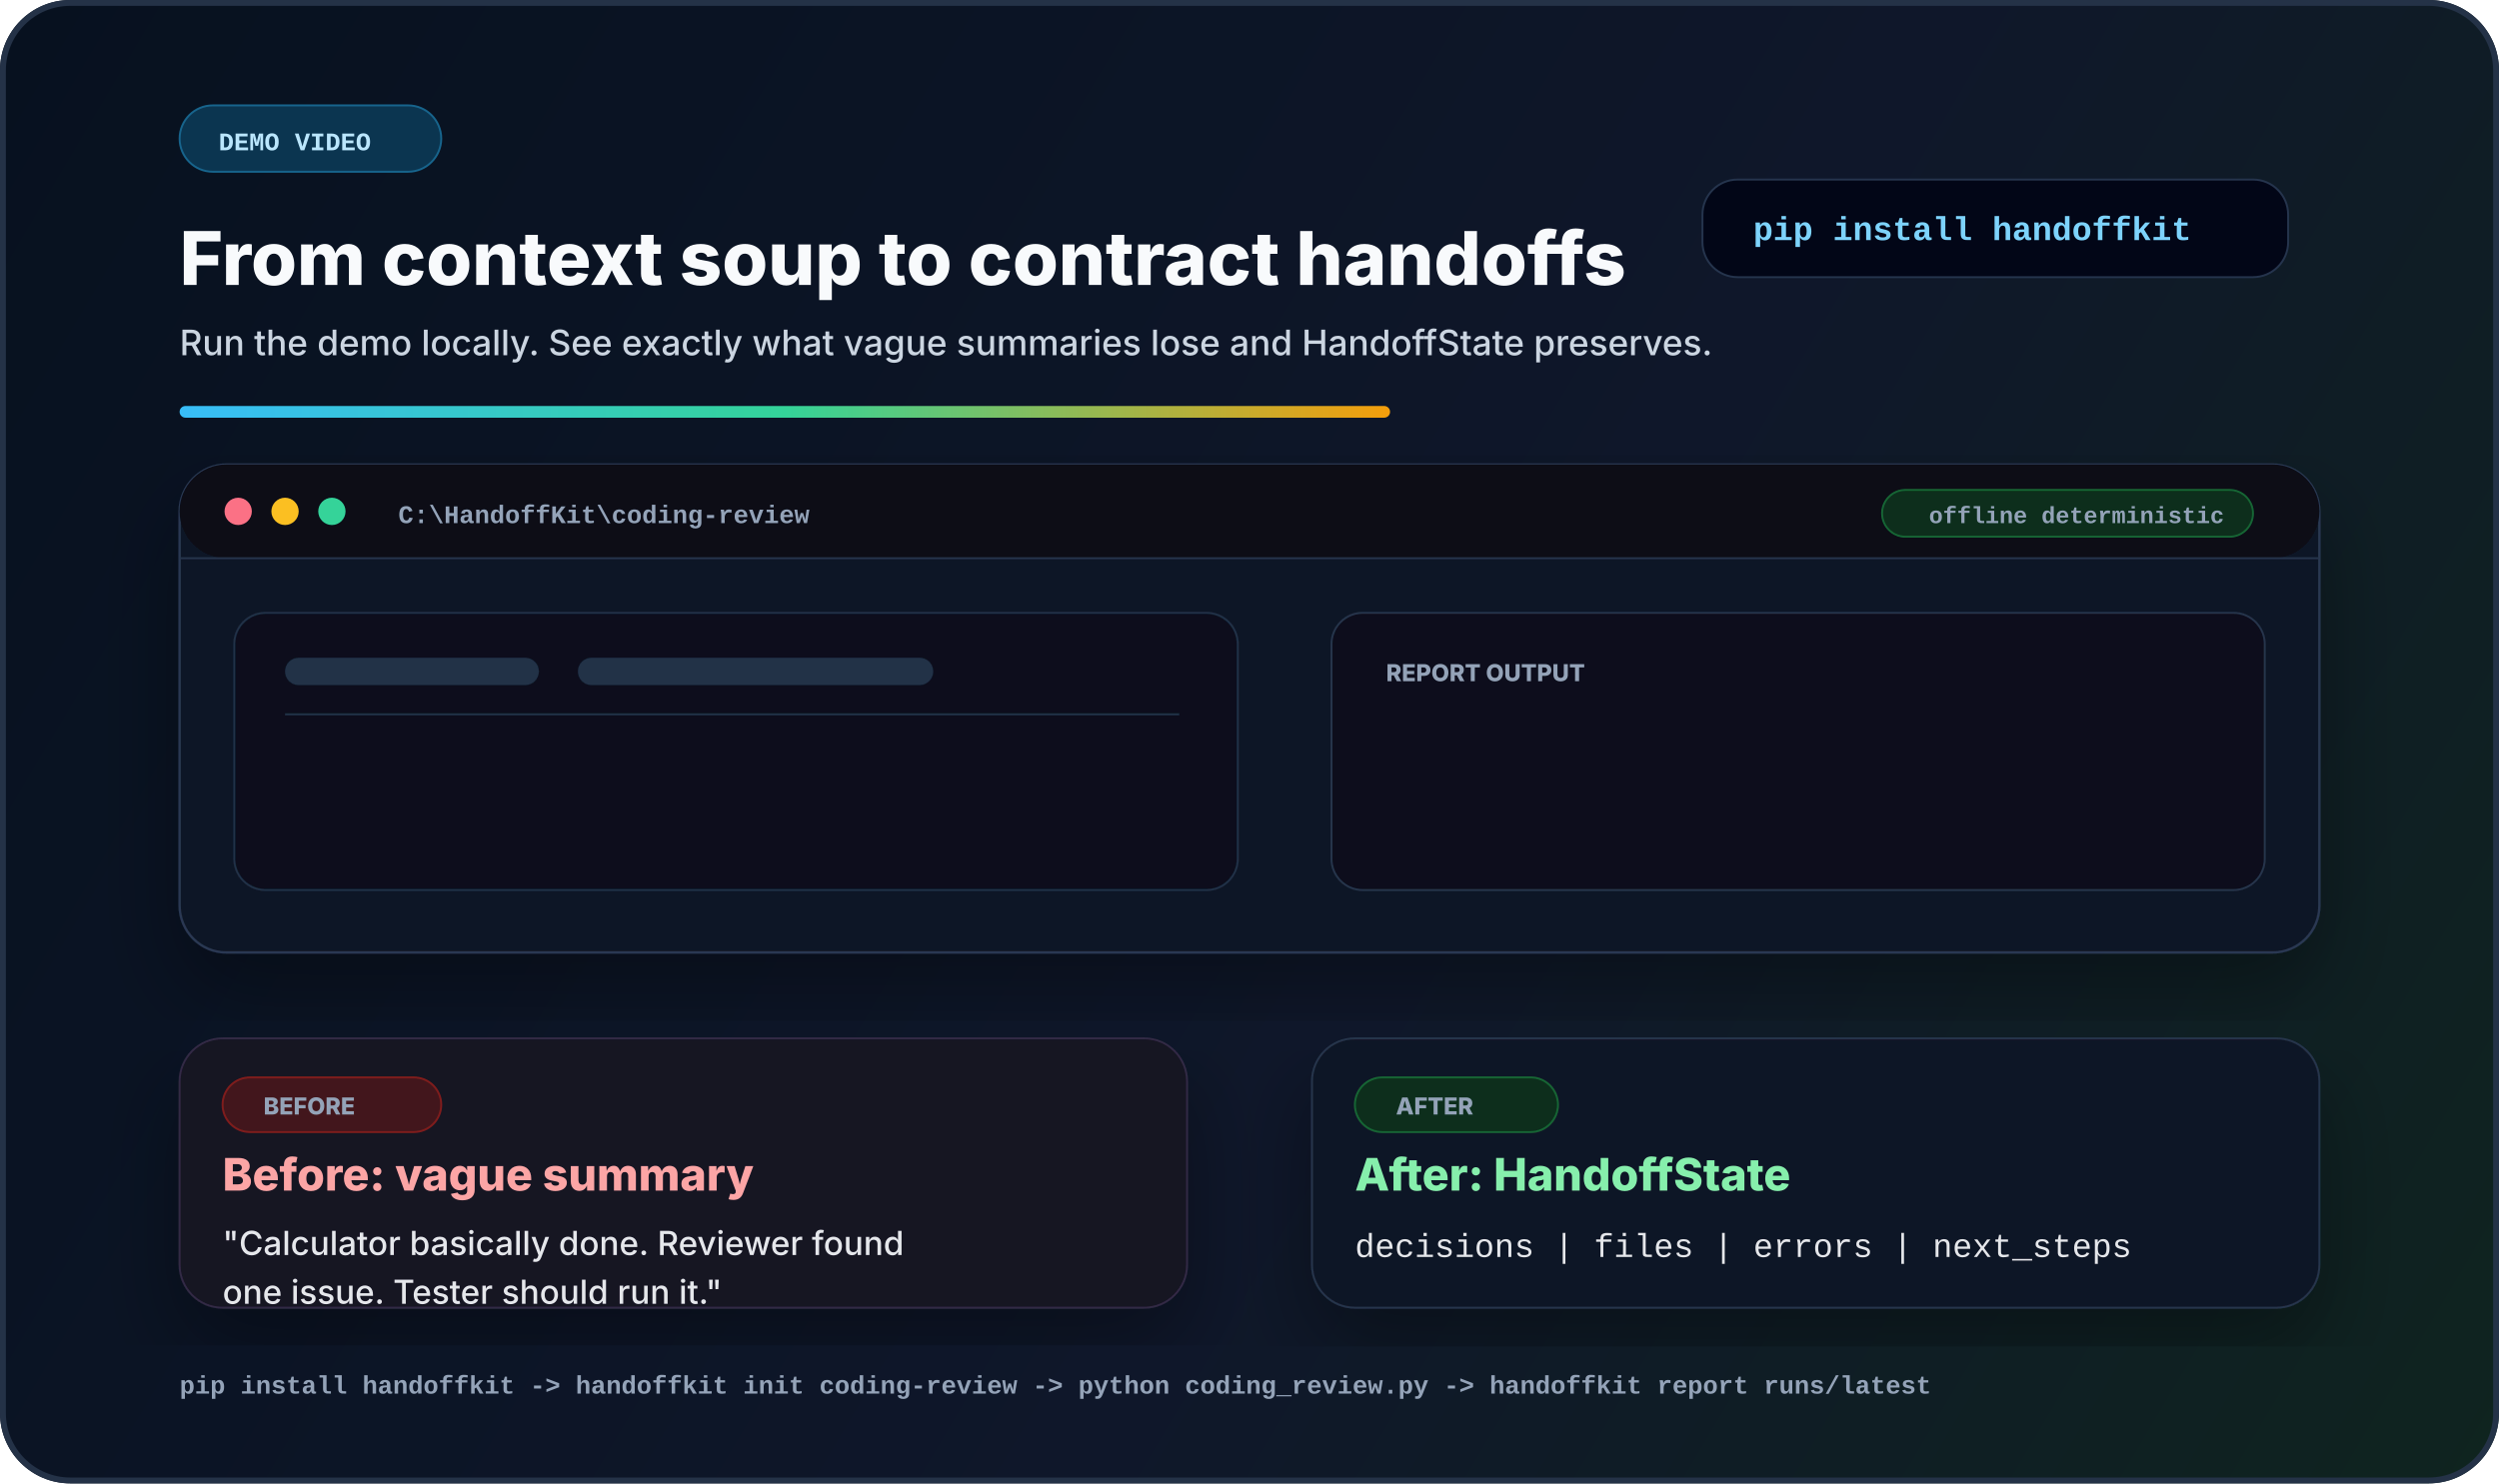
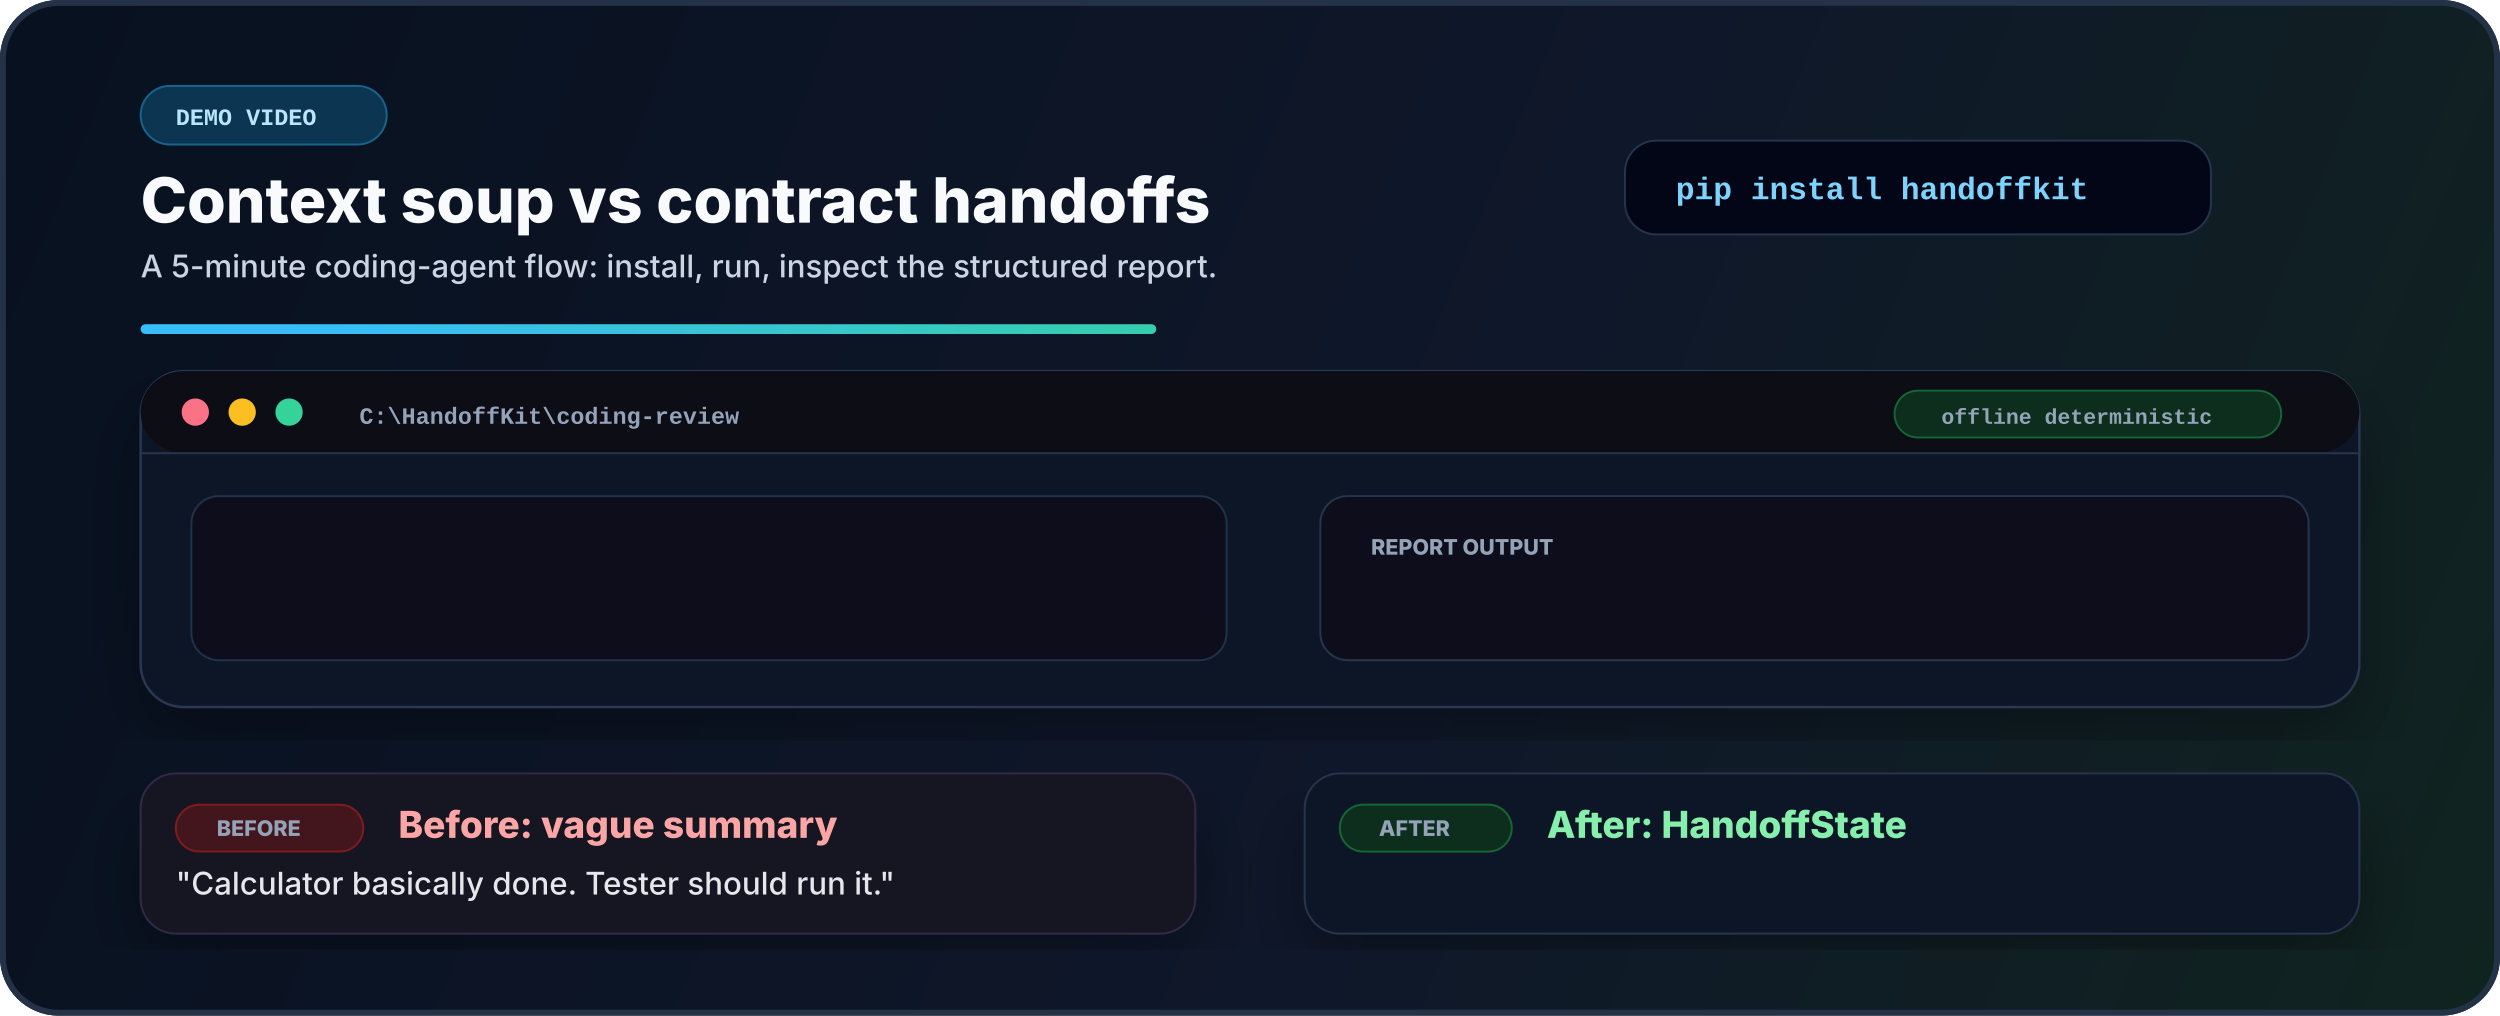
- <svg xmlns="http://www.w3.org/2000/svg" viewBox="0 0 1280 760" role="img" aria-labelledby="title desc">
+ <svg xmlns="http://www.w3.org/2000/svg" viewBox="0 0 1280 520" role="img" aria-labelledby="title desc">
  <defs>
-     <linearGradient id="bg" x1="0" y1="0" x2="1280" y2="760" gradientUnits="userSpaceOnUse">
-       <stop stop-color="#07111f" />
+     <linearGradient id="bg" x1="0" y1="0" x2="1280" y2="520" gradientUnits="userSpaceOnUse">
+       <stop stop-color="#08111f" />
      <stop offset="0.58" stop-color="#0f172a" />
-       <stop offset="1" stop-color="#0f241f" />
+       <stop offset="1" stop-color="#10241f" />
    </linearGradient>
-     <linearGradient id="accent" x1="0" y1="0" x2="1" y2="0">
+     <linearGradient id="accent" x1="92" y1="0" x2="1188" y2="0" gradientUnits="userSpaceOnUse">
      <stop stop-color="#38bdf8" />
      <stop offset="0.5" stop-color="#34d399" />
      <stop offset="1" stop-color="#f59e0b" />
    </linearGradient>
-     <filter id="shadow" x="-8%" y="-10%" width="116%" height="124%">
-       <feDropShadow dx="0" dy="20" stdDeviation="22" flood-color="#000000" flood-opacity="0.34" />
+     <filter id="shadow" x="-6%" y="-8%" width="112%" height="118%">
+       <feDropShadow dx="0" dy="16" stdDeviation="18" flood-color="#000000" flood-opacity="0.32" />
    </filter>
    <style>
      .sans { font-family: Inter, ui-sans-serif, system-ui, -apple-system, BlinkMacSystemFont, "Segoe UI", sans-serif; }
      .mono { font-family: ui-monospace, SFMono-Regular, Menlo, Consolas, "Liberation Mono", monospace; }
-       .eyebrow { fill: #bae6fd; font-size: 13px; font-weight: 800; letter-spacing: 0; }
-       .title { fill: #f8fafc; font-size: 38px; font-weight: 840; letter-spacing: 0; }
-       .lead { fill: #cbd5e1; font-size: 18px; font-weight: 540; letter-spacing: 0; }
-       .small { fill: #94a3b8; font-size: 13px; font-weight: 560; letter-spacing: 0; }
-       .label { fill: #94a3b8; font-size: 12px; font-weight: 800; letter-spacing: 0; }
-       .body { fill: #e5e7eb; font-size: 17px; font-weight: 540; letter-spacing: 0; }
-       .cmd { fill: #7dd3fc; font-size: 17px; font-weight: 760; letter-spacing: 0; }
+       .eyebrow { fill: #bae6fd; font-size: 12px; font-weight: 800; letter-spacing: 0; }
+       .title { fill: #f8fafc; font-size: 32px; font-weight: 840; letter-spacing: 0; }
+       .lead { fill: #cbd5e1; font-size: 16px; font-weight: 540; letter-spacing: 0; }
+       .small { fill: #94a3b8; font-size: 12px; font-weight: 560; letter-spacing: 0; }
+       .label { fill: #94a3b8; font-size: 11px; font-weight: 800; letter-spacing: 0; }
+       .body { fill: #e5e7eb; font-size: 16px; font-weight: 540; letter-spacing: 0; }
+       .cmd { fill: #7dd3fc; font-size: 16px; font-weight: 760; letter-spacing: 0; }
      .ok { fill: #86efac; }
      .warn { fill: #fde047; }
      .bad { fill: #fca5a5; }
      .panel { fill: #101827; stroke: #2a3952; stroke-width: 1.2; }
      .inner { fill: #07111f; stroke: #203047; stroke-width: 1; }
      .line { opacity: 0; animation: reveal 12s infinite ease-out; }
      .l1 { animation-delay: .2s; }
      .l2 { animation-delay: 1.1s; }
      .l3 { animation-delay: 2.0s; }
      .l4 { animation-delay: 3.0s; }
      .l5 { animation-delay: 4.0s; }
      .l6 { animation-delay: 5.0s; }
      .l7 { animation-delay: 6.0s; }
      @keyframes reveal {
-         0%, 5% { opacity: 0; transform: translateY(6px); }
+         0%, 5% { opacity: 0; transform: translateY(5px); }
        10%, 88% { opacity: 1; transform: translateY(0); }
        95%, 100% { opacity: 0; transform: translateY(0); }
      }
      @media (prefers-reduced-motion: reduce) {
        .line { opacity: 1; animation: none; }
      }
    </style>
  </defs>
-   <rect width="1280" height="760" rx="36" fill="url(#bg)" />
-   <rect x="1.5" y="1.5" width="1277" height="757" rx="34.5" fill="none" stroke="#243247" stroke-width="3" />
-   <g transform="translate(92 54)">
-     <rect width="134" height="34" rx="17" fill="#0b3550" stroke="#17648c" />
-     <text x="20" y="23" class="mono eyebrow">DEMO VIDEO</text>
-     <text x="0" y="92" class="sans title">From context soup to contract handoffs</text>
-     <text x="0" y="128" class="sans lead">Run the demo locally. See exactly what vague summaries lose and HandoffState preserves.</text>
-     <rect x="0" y="154" width="620" height="6" rx="3" fill="url(#accent)" />
-     <rect x="780" y="38" width="300" height="50" rx="18" fill="#020617" stroke="#25344d" />
-     <text x="806" y="69" class="mono cmd">pip install handoffkit</text>
+   <rect width="1280" height="520" rx="30" fill="url(#bg)" />
+   <rect x="1.5" y="1.5" width="1277" height="517" rx="28.5" fill="none" stroke="#243247" stroke-width="3" />
+   <g transform="translate(72 44)">
+     <rect width="126" height="30" rx="15" fill="#0b3550" stroke="#17648c" />
+     <text x="18" y="20" class="mono eyebrow">DEMO VIDEO</text>
+     <text x="0" y="70" class="sans title">Context soup vs contract handoffs</text>
+     <text x="0" y="98" class="sans lead">A 5-minute coding-agent flow: install, run, inspect the structured report.</text>
+     <rect x="0" y="122" width="520" height="5" rx="2.5" fill="url(#accent)" />
+     <rect x="760" y="28" width="300" height="48" rx="16" fill="#020617" stroke="#25344d" />
+     <text x="786" y="58" class="mono cmd">pip install handoffkit</text>
  </g>
-   <g transform="translate(92 238)" filter="url(#shadow)">
-     <rect width="1096" height="250" rx="24" class="panel" />
-     <rect width="1096" height="48" rx="24" fill="#070a16" />
-     <path d="M0 48H1096" stroke="#26344c" />
-     <circle cx="30" cy="24" r="7" fill="#fb7185" />
-     <circle cx="54" cy="24" r="7" fill="#fbbf24" />
-     <circle cx="78" cy="24" r="7" fill="#34d399" />
-     <text x="112" y="30" class="mono small">C:\HandoffKit\coding-review</text>
-     <rect x="872" y="13" width="190" height="24" rx="12" fill="#082f1a" stroke="#176534" />
-     <text x="896" y="30" class="mono label" fill="#bbf7d0">offline deterministic</text>
-     <rect x="28" y="76" width="514" height="142" rx="16" class="inner" />
-     <rect x="54" y="99" width="130" height="14" rx="7" fill="#233047" />
-     <rect x="204" y="99" width="182" height="14" rx="7" fill="#233047" />
-     <path d="M54 128H512" stroke="#223047" />
-     <text x="58" y="160" class="mono cmd line l1">$ pip install handoffkit</text>
-     <text x="58" y="192" class="mono cmd line l2">$ handoffkit init coding-review</text>
-     <text x="58" y="224" class="mono cmd line l3">$ python coding_review.py</text>
-     <rect x="590" y="76" width="478" height="142" rx="16" fill="#0b0d1a" stroke="#26344c" />
-     <text x="618" y="111" class="sans label">REPORT OUTPUT</text>
-     <text x="618" y="147" class="mono body line l4">validation: <tspan class="ok">passed</tspan>
+   <g transform="translate(72 190)" filter="url(#shadow)">
+     <rect width="1136" height="172" rx="22" class="panel" />
+     <rect width="1136" height="42" rx="22" fill="#070a16" />
+     <path d="M0 42H1136" stroke="#26344c" />
+     <circle cx="28" cy="21" r="7" fill="#fb7185" />
+     <circle cx="52" cy="21" r="7" fill="#fbbf24" />
+     <circle cx="76" cy="21" r="7" fill="#34d399" />
+     <text x="112" y="27" class="mono small">C:\HandoffKit\coding-review</text>
+     <rect x="898" y="10" width="198" height="24" rx="12" fill="#082f1a" stroke="#176534" />
+     <text x="922" y="27" class="mono label" fill="#bbf7d0">offline deterministic</text>
+     <rect x="26" y="64" width="530" height="84" rx="14" class="inner" />
+     <text x="50" y="98" class="mono cmd line l1">$ pip install handoffkit</text>
+     <text x="50" y="124" class="mono cmd line l2">$ handoffkit init coding-review</text>
+     <text x="50" y="150" class="mono cmd line l3">$ python coding_review.py</text>
+     <rect x="604" y="64" width="506" height="84" rx="14" fill="#0b0d1a" stroke="#26344c" />
+     <text x="630" y="94" class="sans label">REPORT OUTPUT</text>
+     <text x="630" y="126" class="mono body line l4">validation: <tspan class="ok">passed</tspan>   quality: <tspan class="ok">A / 1.000</tspan>
    </text>
-     <text x="618" y="179" class="mono body line l5">quality: <tspan class="ok">A / 1.000</tspan>
-     </text>
-     <text x="618" y="211" class="mono body line l6">replay: <tspan class="ok">4 steps, 3 handoffs</tspan>
+     <text x="630" y="152" class="mono body line l5">replay: <tspan class="ok">4 steps, 3 handoffs</tspan>
    </text>
  </g>
-   <g transform="translate(92 532)" filter="url(#shadow)">
-     <rect width="516" height="138" rx="22" fill="#151323" stroke="#332944" />
-     <rect x="22" y="20" width="112" height="28" rx="14" fill="#43181a" stroke="#7f1d1d" />
-     <text x="43" y="39" class="sans label" fill="#fecaca">BEFORE</text>
-     <text x="22" y="78" class="sans bad" font-size="23" font-weight="800">Before: vague summary</text>
-     <text x="22" y="111" class="sans body">"Calculator basically done. Reviewer found</text>
-     <text x="22" y="136" class="sans body">one issue. Tester should run it."</text>
+   <g transform="translate(72 396)" filter="url(#shadow)">
+     <rect width="540" height="82" rx="18" fill="#151323" stroke="#332944" />
+     <rect x="18" y="16" width="96" height="24" rx="12" fill="#43181a" stroke="#7f1d1d" />
+     <text x="39" y="32" class="sans label" fill="#fecaca">BEFORE</text>
+     <text x="132" y="33" class="sans bad" font-size="19" font-weight="800">Before: vague summary</text>
+     <text x="18" y="62" class="sans body">"Calculator basically done. Tester should run it."</text>
  </g>
-   <g transform="translate(672 532)" filter="url(#shadow)">
-     <rect width="516" height="138" rx="22" fill="#111827" stroke="#26344c" />
-     <rect x="22" y="20" width="104" height="28" rx="14" fill="#082f1a" stroke="#166534" />
-     <text x="43" y="39" class="sans label" fill="#bbf7d0">AFTER</text>
-     <text x="22" y="78" class="sans ok" font-size="23" font-weight="800">After: HandoffState</text>
-     <text x="22" y="112" class="mono body">decisions | files | errors | next_steps</text>
-     <text x="22" y="136" class="mono warn line l7">validation + quality + replay report</text>
+   <g transform="translate(668 396)" filter="url(#shadow)">
+     <rect width="540" height="82" rx="18" fill="#111827" stroke="#26344c" />
+     <rect x="18" y="16" width="88" height="24" rx="12" fill="#082f1a" stroke="#166534" />
+     <text x="38" y="32" class="sans label" fill="#bbf7d0">AFTER</text>
+     <text x="124" y="33" class="sans ok" font-size="19" font-weight="800">After: HandoffState</text>
+     <text x="18" y="62" class="mono body line l6">decisions | files | errors | next_steps | <tspan class="warn line l7">replay report</tspan>
+     </text>
  </g>
-   <text x="92" y="714" class="mono small">pip install handoffkit -&gt; handoffkit init coding-review -&gt; python coding_review.py -&gt; handoffkit report runs/latest</text>
</svg>
